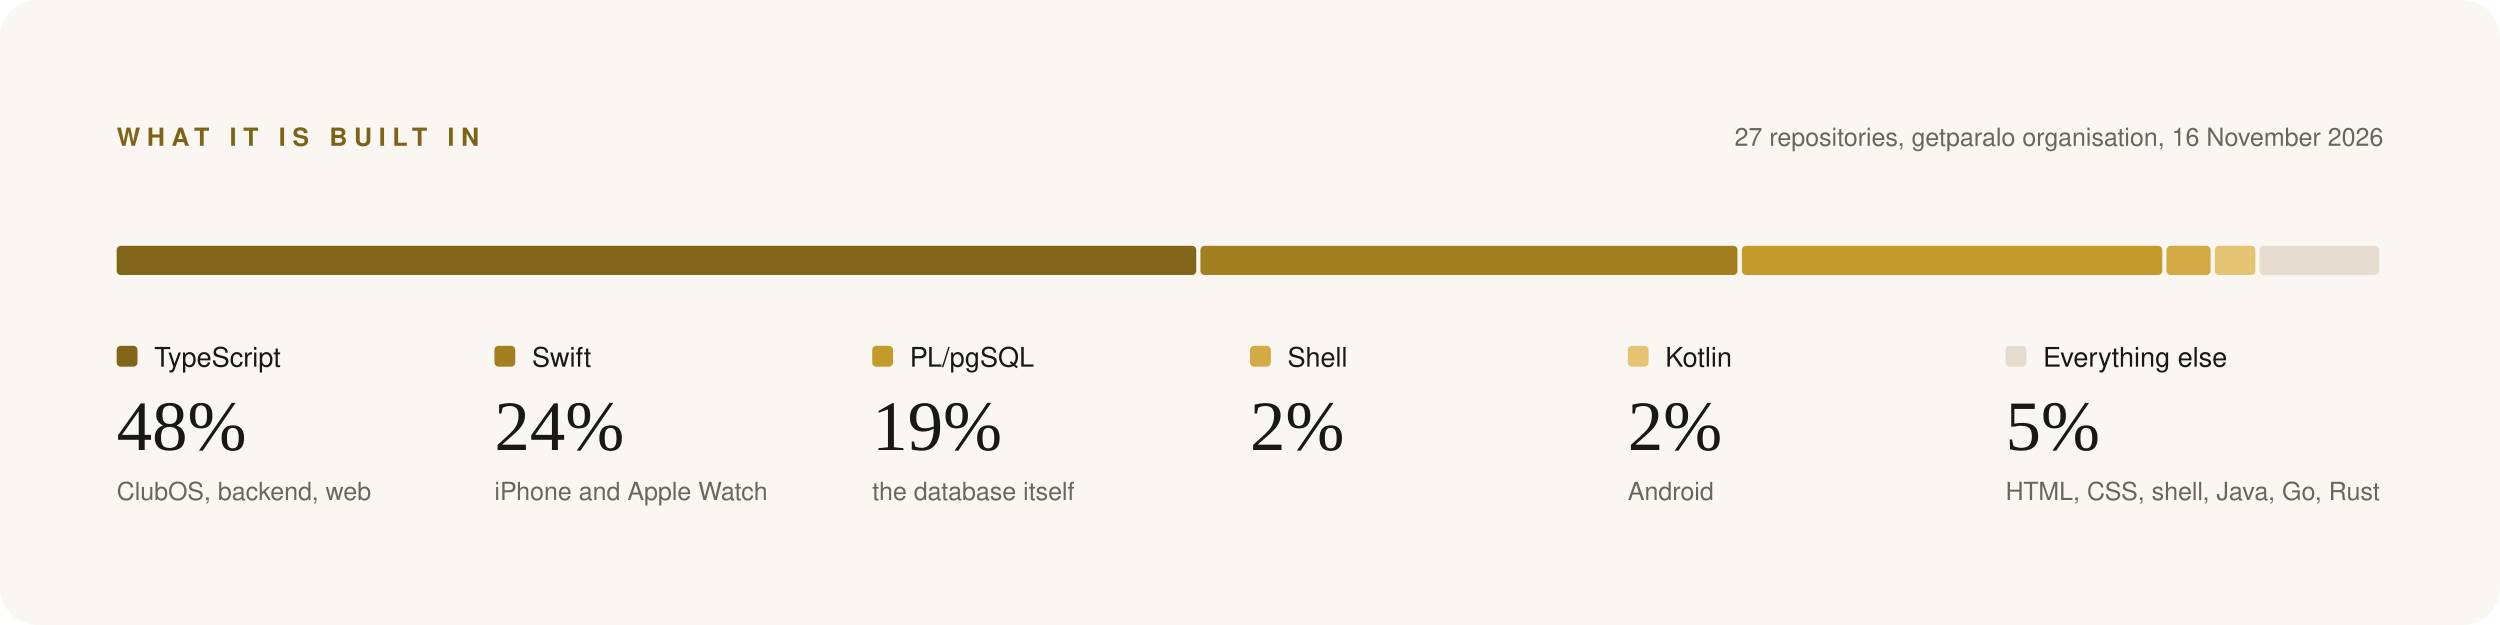
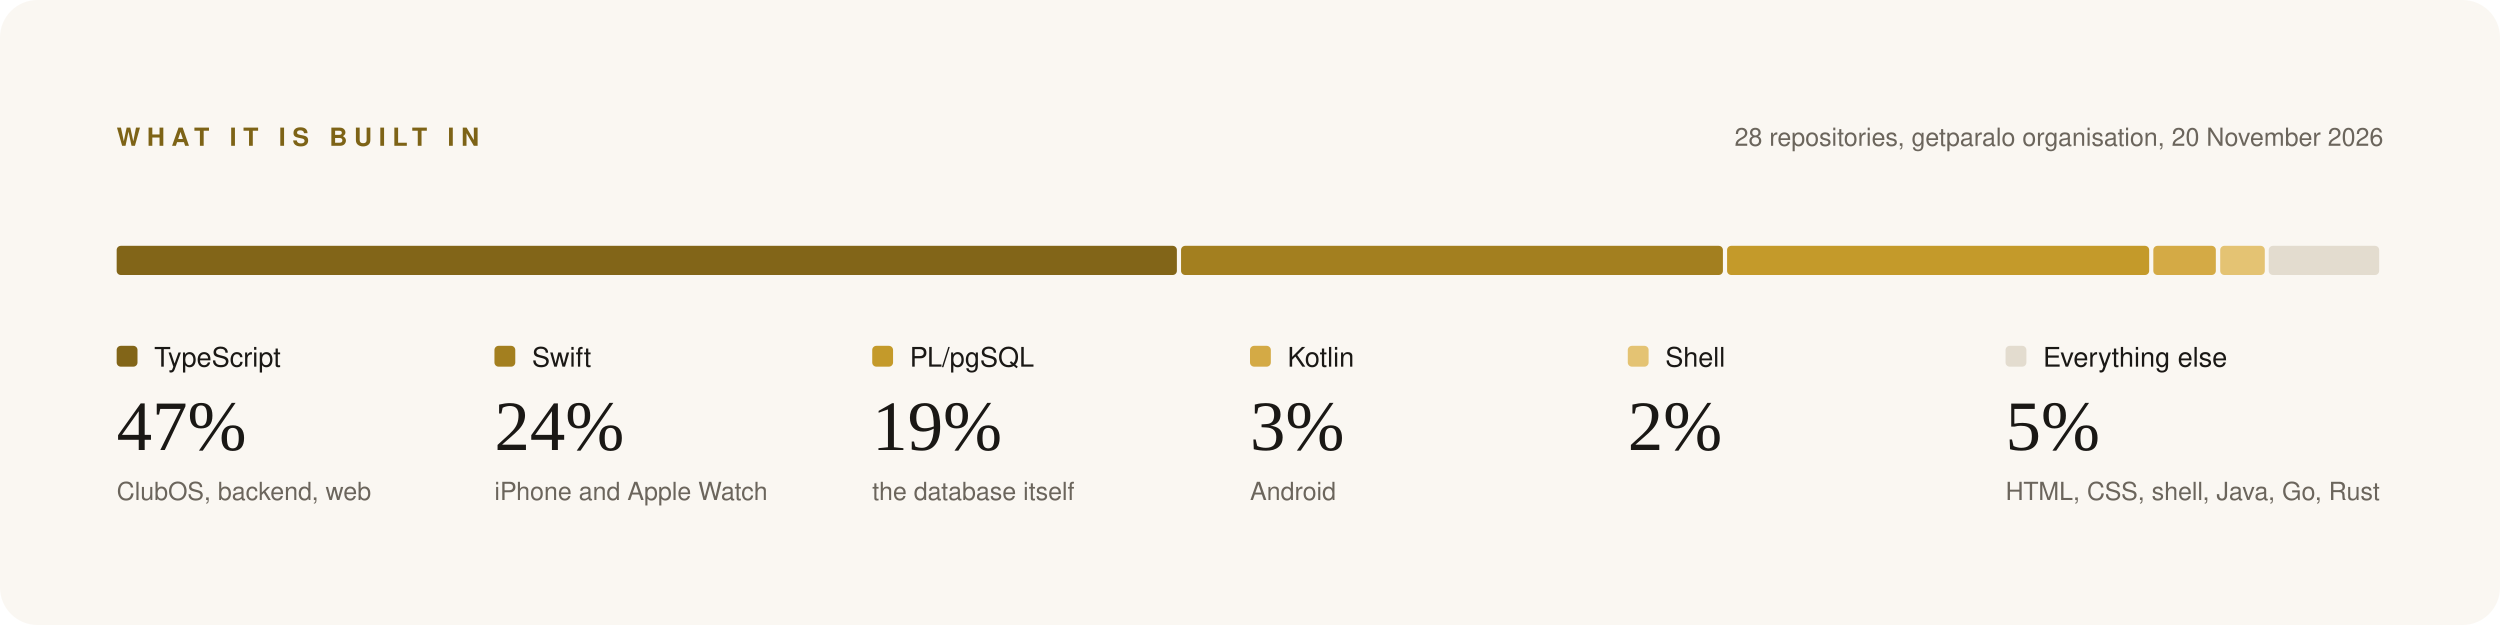
<svg xmlns="http://www.w3.org/2000/svg" width="1200" height="300" viewBox="0 0 1200 300" role="img" aria-label="Languages across Paralo repositories">
  <rect width="1200" height="300" rx="18" fill="#FAF7F2" />
  <text x="56" y="70" font-family="-apple-system, 'Helvetica Neue', Helvetica, Arial, sans-serif" font-size="12" letter-spacing="3.2" font-weight="600" fill="#7D6316">WHAT IT IS BUILT IN</text>
-   <text x="1144" y="70" text-anchor="end" font-family="-apple-system, 'Helvetica Neue', Helvetica, Arial, sans-serif" font-size="12" fill="#6B655C">27 repositories, getparalo organisation, 16 November 2026</text>
-   <rect x="56.0" y="118" width="518.2" height="14" rx="2" fill="#826518">
-     <animate attributeName="width" values="0;0;518.2" keyTimes="0;0.125;1" dur="0.80s" begin="0s" fill="freeze" calcMode="spline" keySplines="0 0 1 1;0.2 0.7 0.2 1" />
+   <text x="1144" y="70" text-anchor="end" font-family="-apple-system, 'Helvetica Neue', Helvetica, Arial, sans-serif" font-size="12" fill="#6B655C">28 repositories, getparalo organisation, 20 November 2026</text>
+   <rect x="56.0" y="118" width="508.9" height="14" rx="2" fill="#826518">
+     <animate attributeName="width" values="0;0;508.9" keyTimes="0;0.125;1" dur="0.80s" begin="0s" fill="freeze" calcMode="spline" keySplines="0 0 1 1;0.2 0.7 0.2 1" />
  </rect>
-   <rect x="576.2" y="118" width="257.8" height="14" rx="2" fill="#A37F1F">
-     <animate attributeName="width" values="0;0;257.8" keyTimes="0;0.239;1" dur="0.92s" begin="0s" fill="freeze" calcMode="spline" keySplines="0 0 1 1;0.2 0.7 0.2 1" />
+   <rect x="566.9" y="118" width="260.1" height="14" rx="2" fill="#A37F1F">
+     <animate attributeName="width" values="0;0;260.1" keyTimes="0;0.239;1" dur="0.92s" begin="0s" fill="freeze" calcMode="spline" keySplines="0 0 1 1;0.2 0.7 0.2 1" />
  </rect>
-   <rect x="836.1" y="118" width="201.8" height="14" rx="2" fill="#C49A2A">
-     <animate attributeName="width" values="0;0;201.8" keyTimes="0;0.327;1" dur="1.04s" begin="0s" fill="freeze" calcMode="spline" keySplines="0 0 1 1;0.2 0.7 0.2 1" />
+   <rect x="829.0" y="118" width="202.6" height="14" rx="2" fill="#C49A2A">
+     <animate attributeName="width" values="0;0;202.6" keyTimes="0;0.327;1" dur="1.04s" begin="0s" fill="freeze" calcMode="spline" keySplines="0 0 1 1;0.2 0.7 0.2 1" />
  </rect>
-   <rect x="1039.9" y="118" width="21.2" height="14" rx="2" fill="#D4AA45">
-     <animate attributeName="width" values="0;0;21.2" keyTimes="0;0.397;1" dur="1.16s" begin="0s" fill="freeze" calcMode="spline" keySplines="0 0 1 1;0.2 0.7 0.2 1" />
+   <rect x="1033.6" y="118" width="30.0" height="14" rx="2" fill="#D4AA45">
+     <animate attributeName="width" values="0;0;30.0" keyTimes="0;0.397;1" dur="1.16s" begin="0s" fill="freeze" calcMode="spline" keySplines="0 0 1 1;0.2 0.7 0.2 1" />
  </rect>
-   <rect x="1063.1" y="118" width="19.5" height="14" rx="2" fill="#E4C373">
-     <animate attributeName="width" values="0;0;19.5" keyTimes="0;0.453;1" dur="1.28s" begin="0s" fill="freeze" calcMode="spline" keySplines="0 0 1 1;0.2 0.7 0.2 1" />
+   <rect x="1065.7" y="118" width="21.4" height="14" rx="2" fill="#E4C373">
+     <animate attributeName="width" values="0;0;21.4" keyTimes="0;0.453;1" dur="1.28s" begin="0s" fill="freeze" calcMode="spline" keySplines="0 0 1 1;0.2 0.7 0.2 1" />
  </rect>
-   <rect x="1084.6" y="118" width="57.4" height="14" rx="2" fill="#E3DCCF">
-     <animate attributeName="width" values="0;0;57.4" keyTimes="0;0.500;1" dur="1.40s" begin="0s" fill="freeze" calcMode="spline" keySplines="0 0 1 1;0.2 0.7 0.2 1" />
+   <rect x="1089.0" y="118" width="53.0" height="14" rx="2" fill="#E3DCCF">
+     <animate attributeName="width" values="0;0;53.0" keyTimes="0;0.500;1" dur="1.40s" begin="0s" fill="freeze" calcMode="spline" keySplines="0 0 1 1;0.2 0.7 0.2 1" />
  </rect>
  <rect x="56.0" y="166" width="10" height="10" rx="2" fill="#826518" />
  <text x="74.0" y="176" font-family="-apple-system, 'Helvetica Neue', Helvetica, Arial, sans-serif" font-size="13" fill="#1A1815">TypeScript</text>
-   <text x="56.0" y="216" font-family="Georgia, 'Times New Roman', Times, serif" font-size="34" fill="#1A1815">48%</text>
+   <text x="56.0" y="216" font-family="Georgia, 'Times New Roman', Times, serif" font-size="34" fill="#1A1815">47%</text>
  <text x="56.0" y="240" font-family="-apple-system, 'Helvetica Neue', Helvetica, Arial, sans-serif" font-size="12" fill="#6B655C">ClubOS, backend, web</text>
  <rect x="237.333" y="166" width="10" height="10" rx="2" fill="#A37F1F" />
  <text x="255.333" y="176" font-family="-apple-system, 'Helvetica Neue', Helvetica, Arial, sans-serif" font-size="13" fill="#1A1815">Swift</text>
  <text x="237.333" y="216" font-family="Georgia, 'Times New Roman', Times, serif" font-size="34" fill="#1A1815">24%</text>
  <text x="237.333" y="240" font-family="-apple-system, 'Helvetica Neue', Helvetica, Arial, sans-serif" font-size="12" fill="#6B655C">iPhone and Apple Watch</text>
  <rect x="418.667" y="166" width="10" height="10" rx="2" fill="#C49A2A" />
  <text x="436.667" y="176" font-family="-apple-system, 'Helvetica Neue', Helvetica, Arial, sans-serif" font-size="13" fill="#1A1815">PL/pgSQL</text>
  <text x="418.667" y="216" font-family="Georgia, 'Times New Roman', Times, serif" font-size="34" fill="#1A1815">19%</text>
  <text x="418.667" y="240" font-family="-apple-system, 'Helvetica Neue', Helvetica, Arial, sans-serif" font-size="12" fill="#6B655C">the database itself</text>
  <rect x="600.0" y="166" width="10" height="10" rx="2" fill="#D4AA45" />
-   <text x="618.0" y="176" font-family="-apple-system, 'Helvetica Neue', Helvetica, Arial, sans-serif" font-size="13" fill="#1A1815">Shell</text>
-   <text x="600.0" y="216" font-family="Georgia, 'Times New Roman', Times, serif" font-size="34" fill="#1A1815">2%</text>
-   <text x="600.0" y="240" font-family="-apple-system, 'Helvetica Neue', Helvetica, Arial, sans-serif" font-size="12" fill="#6B655C" />
+   <text x="618.0" y="176" font-family="-apple-system, 'Helvetica Neue', Helvetica, Arial, sans-serif" font-size="13" fill="#1A1815">Kotlin</text>
+   <text x="600.0" y="216" font-family="Georgia, 'Times New Roman', Times, serif" font-size="34" fill="#1A1815">3%</text>
+   <text x="600.0" y="240" font-family="-apple-system, 'Helvetica Neue', Helvetica, Arial, sans-serif" font-size="12" fill="#6B655C">Android</text>
  <rect x="781.333" y="166" width="10" height="10" rx="2" fill="#E4C373" />
-   <text x="799.333" y="176" font-family="-apple-system, 'Helvetica Neue', Helvetica, Arial, sans-serif" font-size="13" fill="#1A1815">Kotlin</text>
+   <text x="799.333" y="176" font-family="-apple-system, 'Helvetica Neue', Helvetica, Arial, sans-serif" font-size="13" fill="#1A1815">Shell</text>
  <text x="781.333" y="216" font-family="Georgia, 'Times New Roman', Times, serif" font-size="34" fill="#1A1815">2%</text>
-   <text x="781.333" y="240" font-family="-apple-system, 'Helvetica Neue', Helvetica, Arial, sans-serif" font-size="12" fill="#6B655C">Android</text>
+   <text x="781.333" y="240" font-family="-apple-system, 'Helvetica Neue', Helvetica, Arial, sans-serif" font-size="12" fill="#6B655C" />
  <rect x="962.667" y="166" width="10" height="10" rx="2" fill="#E3DCCF" />
  <text x="980.667" y="176" font-family="-apple-system, 'Helvetica Neue', Helvetica, Arial, sans-serif" font-size="13" fill="#1A1815">Everything else</text>
  <text x="962.667" y="216" font-family="Georgia, 'Times New Roman', Times, serif" font-size="34" fill="#1A1815">5%</text>
  <text x="962.667" y="240" font-family="-apple-system, 'Helvetica Neue', Helvetica, Arial, sans-serif" font-size="12" fill="#6B655C">HTML, CSS, shell, Java, Go, Rust</text>
</svg>
